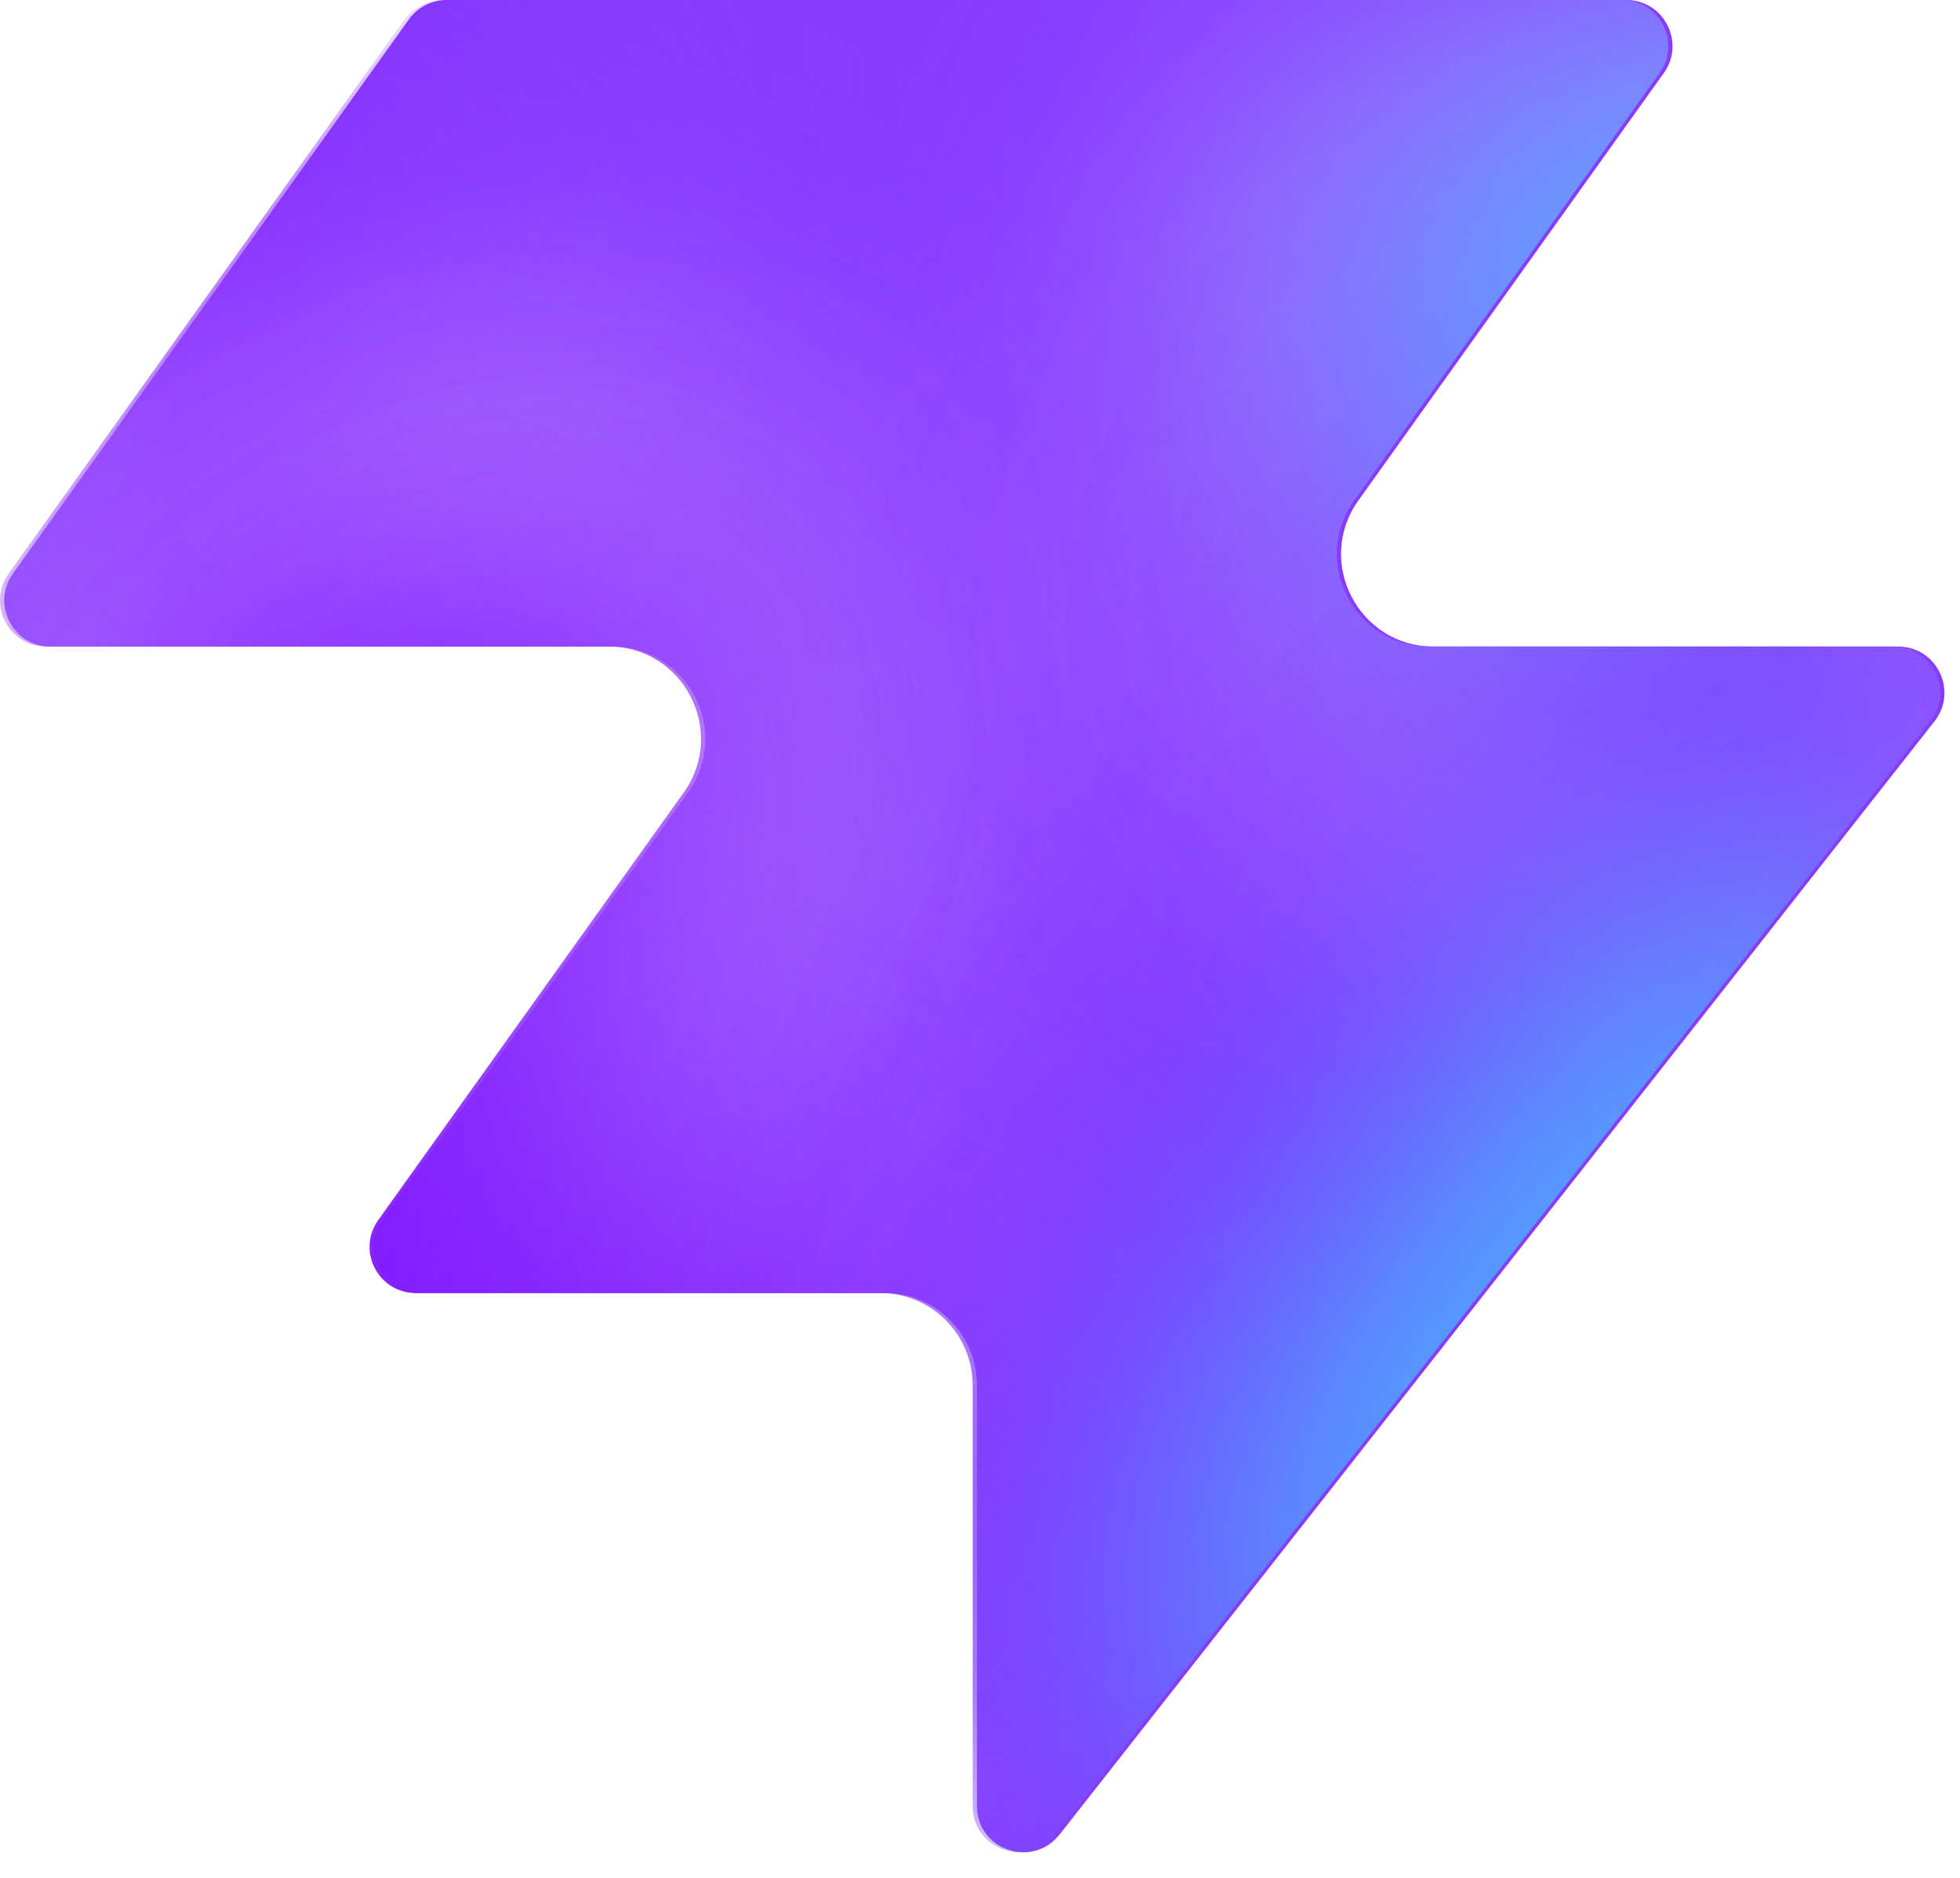
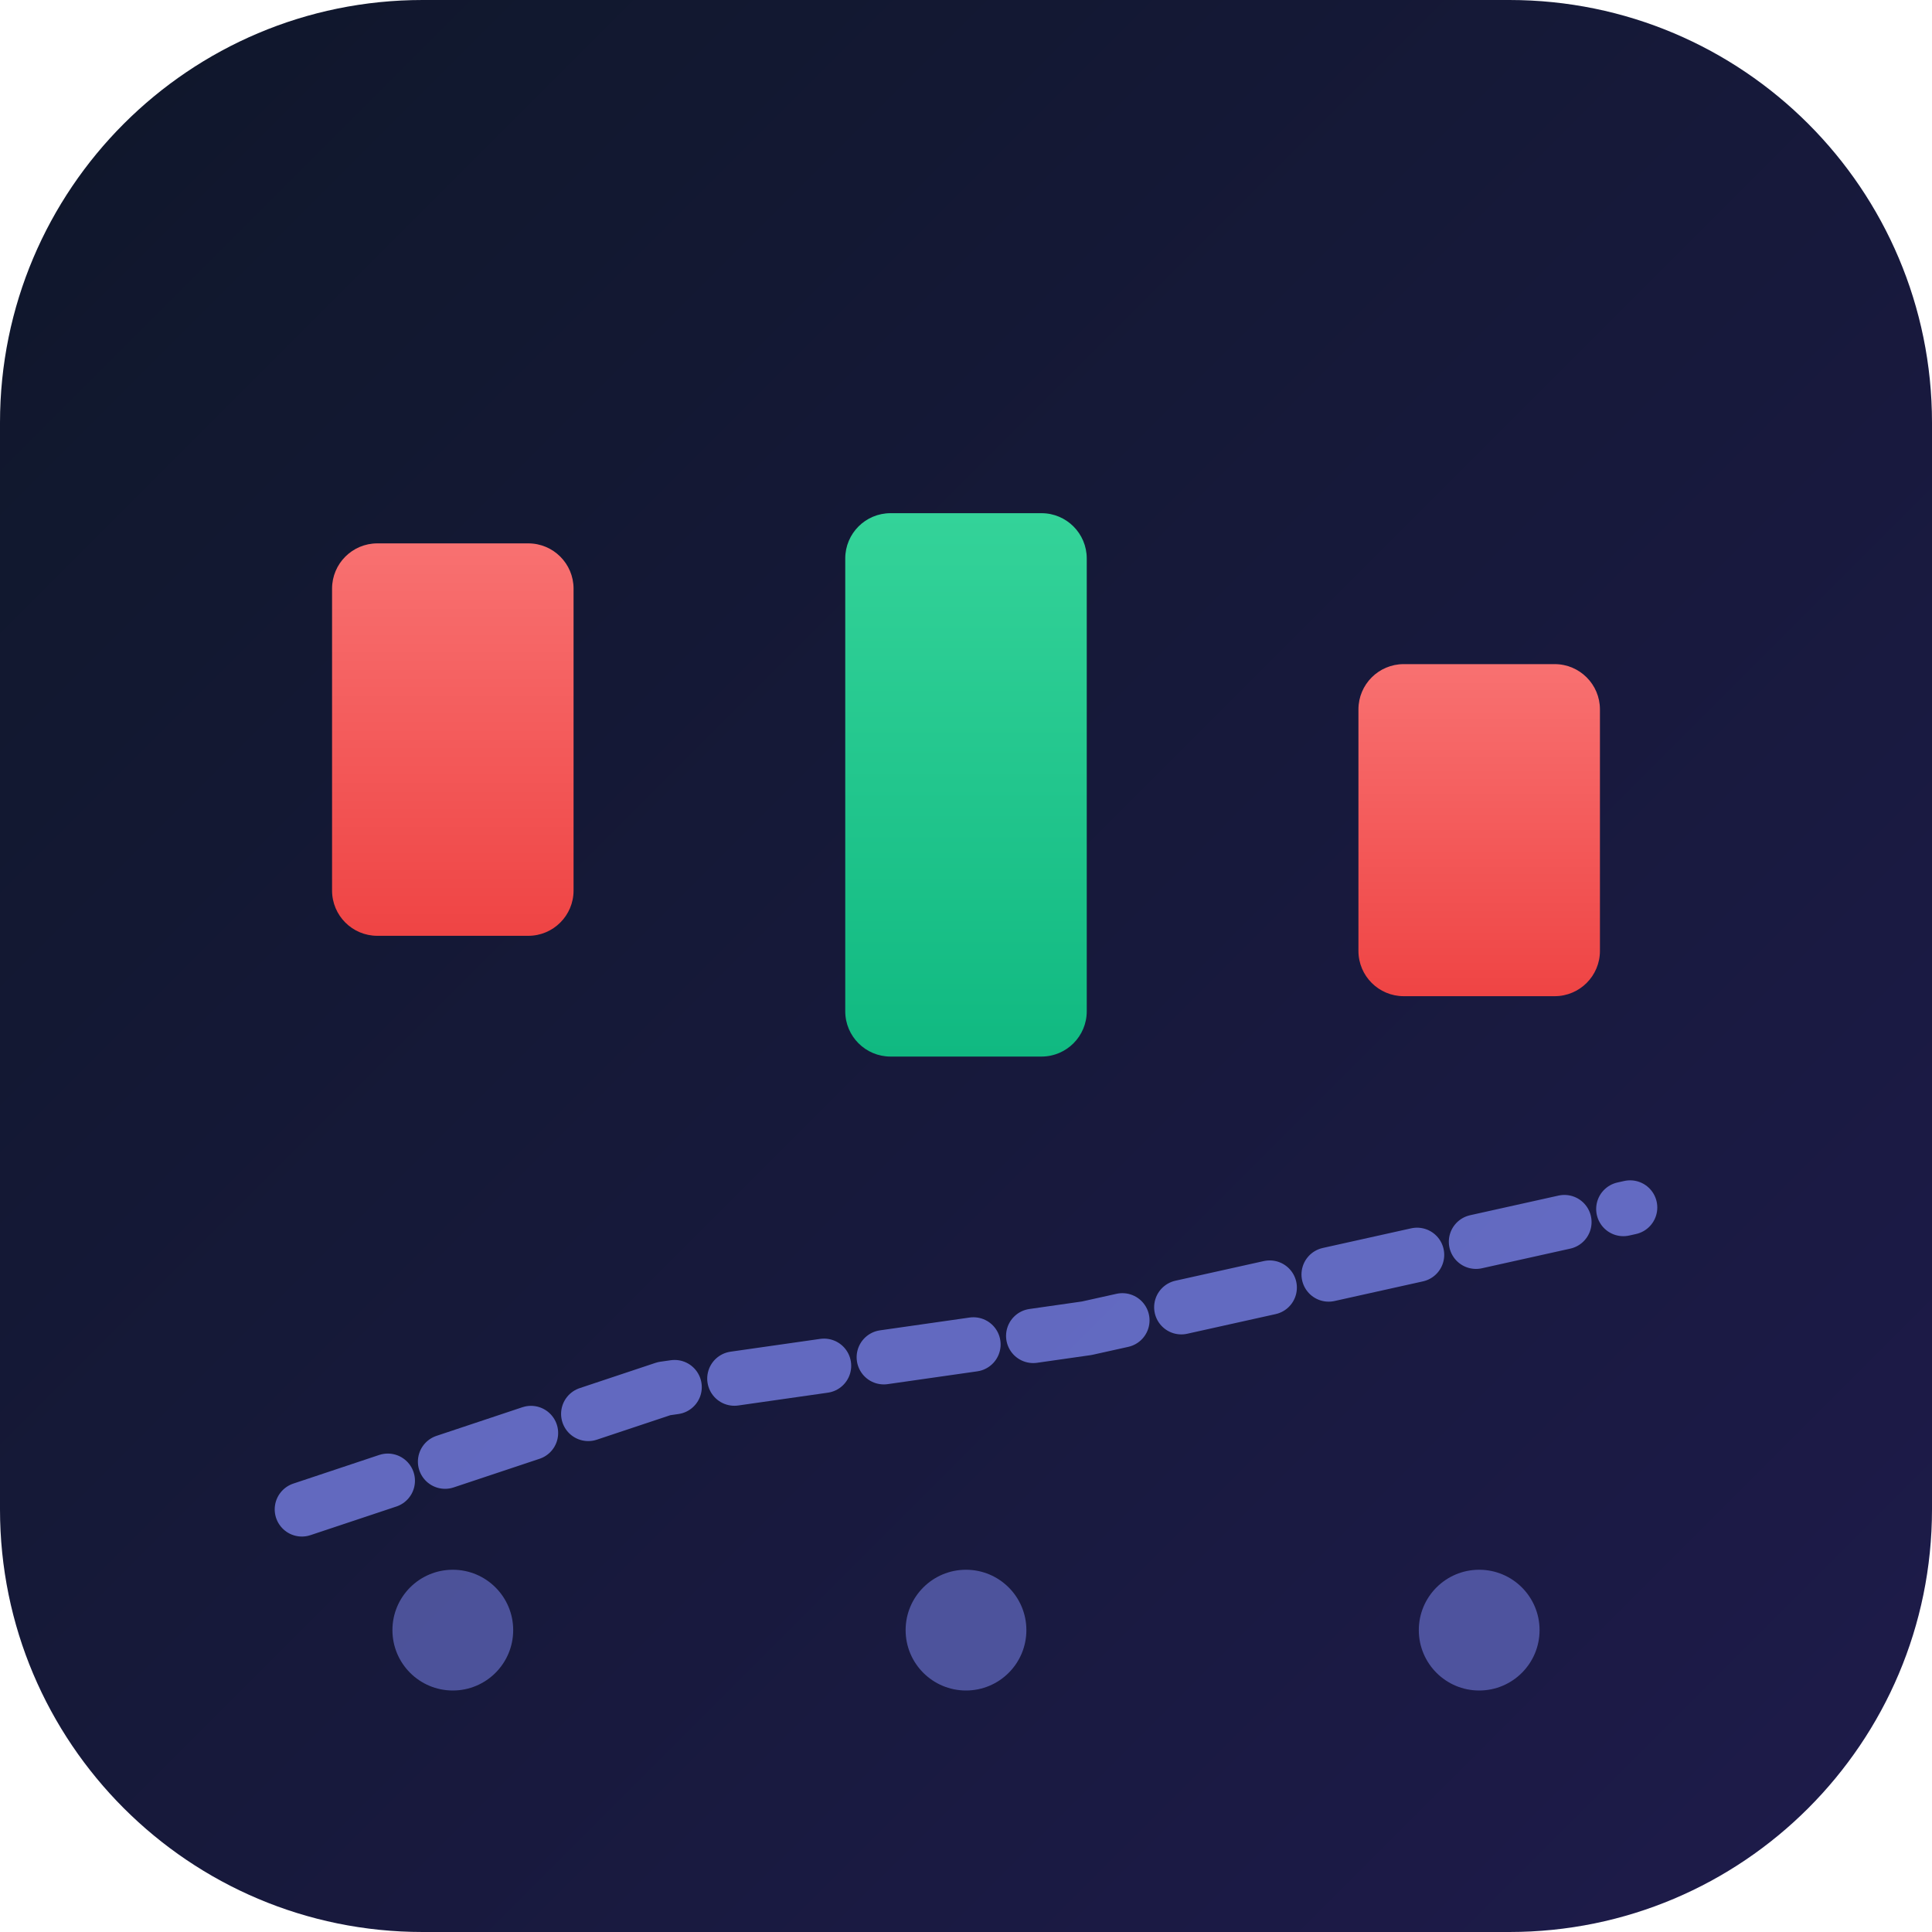
- <svg xmlns="http://www.w3.org/2000/svg" width="48" height="46" fill="none" viewBox="0 0 48 46">
-   <path fill="#863bff" d="M25.946 44.938c-.664.845-2.021.375-2.021-.698V33.937a2.26 2.26 0 0 0-2.262-2.262H10.287c-.92 0-1.456-1.04-.92-1.788l7.48-10.471c1.07-1.497 0-3.578-1.842-3.578H1.237c-.92 0-1.456-1.04-.92-1.788L10.013.474c.214-.297.556-.474.92-.474h28.894c.92 0 1.456 1.04.92 1.788l-7.48 10.471c-1.07 1.498 0 3.579 1.842 3.579h11.377c.943 0 1.473 1.088.89 1.83L25.947 44.94z" style="fill:#863bff;fill:color(display-p3 .525 .23 1);fill-opacity:1" />
-   <mask id="a" width="48" height="46" x="0" y="0" maskUnits="userSpaceOnUse" style="mask-type:alpha">
-     <path fill="#000" d="M25.842 44.938c-.664.844-2.021.375-2.021-.698V33.937a2.26 2.26 0 0 0-2.262-2.262H10.183c-.92 0-1.456-1.04-.92-1.788l7.48-10.471c1.07-1.498 0-3.579-1.842-3.579H1.133c-.92 0-1.456-1.04-.92-1.787L9.91.473c.214-.297.556-.474.92-.474h28.894c.92 0 1.456 1.04.92 1.788l-7.48 10.471c-1.07 1.498 0 3.578 1.842 3.578h11.377c.943 0 1.473 1.088.89 1.832L25.843 44.94z" style="fill:#000;fill-opacity:1" />
-   </mask>
-   <g mask="url(#a)">
-     <g filter="url(#b)">
-       <ellipse cx="5.508" cy="14.704" fill="#ede6ff" rx="5.508" ry="14.704" style="fill:#ede6ff;fill:color(display-p3 .927 .903 1);fill-opacity:1" transform="matrix(.00324 1 1 -.00324 -4.47 31.516)" />
-     </g>
-     <g filter="url(#c)">
-       <ellipse cx="10.399" cy="29.851" fill="#ede6ff" rx="10.399" ry="29.851" style="fill:#ede6ff;fill:color(display-p3 .927 .903 1);fill-opacity:1" transform="matrix(.00324 1 1 -.00324 -39.328 7.883)" />
-     </g>
-     <g filter="url(#d)">
-       <ellipse cx="5.508" cy="30.487" fill="#7e14ff" rx="5.508" ry="30.487" style="fill:#7e14ff;fill:color(display-p3 .492 .077 1);fill-opacity:1" transform="rotate(89.814 -25.913 -14.639)scale(1 -1)" />
-     </g>
-     <g filter="url(#e)">
-       <ellipse cx="5.508" cy="30.599" fill="#7e14ff" rx="5.508" ry="30.599" style="fill:#7e14ff;fill:color(display-p3 .492 .077 1);fill-opacity:1" transform="rotate(89.814 -32.644 -3.334)scale(1 -1)" />
-     </g>
-     <g filter="url(#f)">
-       <ellipse cx="5.508" cy="30.599" fill="#7e14ff" rx="5.508" ry="30.599" style="fill:#7e14ff;fill:color(display-p3 .492 .077 1);fill-opacity:1" transform="matrix(.00324 1 1 -.00324 -34.34 30.47)" />
-     </g>
-     <g filter="url(#g)">
-       <ellipse cx="14.072" cy="22.078" fill="#ede6ff" rx="14.072" ry="22.078" style="fill:#ede6ff;fill:color(display-p3 .927 .903 1);fill-opacity:1" transform="rotate(93.35 24.506 48.493)scale(-1 1)" />
-     </g>
-     <g filter="url(#h)">
-       <ellipse cx="3.47" cy="21.501" fill="#7e14ff" rx="3.47" ry="21.501" style="fill:#7e14ff;fill:color(display-p3 .492 .077 1);fill-opacity:1" transform="rotate(89.009 28.708 47.59)scale(-1 1)" />
-     </g>
-     <g filter="url(#i)">
-       <ellipse cx="3.47" cy="21.501" fill="#7e14ff" rx="3.47" ry="21.501" style="fill:#7e14ff;fill:color(display-p3 .492 .077 1);fill-opacity:1" transform="rotate(89.009 28.708 47.59)scale(-1 1)" />
-     </g>
-     <g filter="url(#j)">
-       <ellipse cx=".387" cy="8.972" fill="#7e14ff" rx="4.407" ry="29.108" style="fill:#7e14ff;fill:color(display-p3 .492 .077 1);fill-opacity:1" transform="rotate(39.51 .387 8.972)" />
-     </g>
-     <g filter="url(#k)">
-       <ellipse cx="47.523" cy="-6.092" fill="#7e14ff" rx="4.407" ry="29.108" style="fill:#7e14ff;fill:color(display-p3 .492 .077 1);fill-opacity:1" transform="rotate(37.892 47.523 -6.092)" />
-     </g>
-     <g filter="url(#l)">
-       <ellipse cx="41.412" cy="6.333" fill="#47bfff" rx="5.971" ry="9.665" style="fill:#47bfff;fill:color(display-p3 .28 .748 1);fill-opacity:1" transform="rotate(37.892 41.412 6.333)" />
-     </g>
-     <g filter="url(#m)">
-       <ellipse cx="-1.879" cy="38.332" fill="#7e14ff" rx="4.407" ry="29.108" style="fill:#7e14ff;fill:color(display-p3 .492 .077 1);fill-opacity:1" transform="rotate(37.892 -1.88 38.332)" />
-     </g>
-     <g filter="url(#n)">
-       <ellipse cx="-1.879" cy="38.332" fill="#7e14ff" rx="4.407" ry="29.108" style="fill:#7e14ff;fill:color(display-p3 .492 .077 1);fill-opacity:1" transform="rotate(37.892 -1.88 38.332)" />
-     </g>
-     <g filter="url(#o)">
-       <ellipse cx="35.651" cy="29.907" fill="#7e14ff" rx="4.407" ry="29.108" style="fill:#7e14ff;fill:color(display-p3 .492 .077 1);fill-opacity:1" transform="rotate(37.892 35.651 29.907)" />
-     </g>
-     <g filter="url(#p)">
-       <ellipse cx="38.418" cy="32.4" fill="#47bfff" rx="5.971" ry="15.297" style="fill:#47bfff;fill:color(display-p3 .28 .748 1);fill-opacity:1" transform="rotate(37.892 38.418 32.4)" />
-     </g>
-   </g>
+ <svg xmlns="http://www.w3.org/2000/svg" viewBox="0 0 64 64" width="64" height="64">
  <defs>
-     <filter id="b" width="60.045" height="41.654" x="-19.77" y="16.149" color-interpolation-filters="sRGB" filterUnits="userSpaceOnUse">
-       <feFlood flood-opacity="0" result="BackgroundImageFix" />
-       <feBlend in="SourceGraphic" in2="BackgroundImageFix" result="shape" />
-       <feGaussianBlur result="effect1_foregroundBlur_2002_17158" stdDeviation="7.659" />
-     </filter>
-     <filter id="c" width="90.34" height="51.437" x="-54.613" y="-7.533" color-interpolation-filters="sRGB" filterUnits="userSpaceOnUse">
-       <feFlood flood-opacity="0" result="BackgroundImageFix" />
-       <feBlend in="SourceGraphic" in2="BackgroundImageFix" result="shape" />
-       <feGaussianBlur result="effect1_foregroundBlur_2002_17158" stdDeviation="7.659" />
-     </filter>
-     <filter id="d" width="79.355" height="29.4" x="-49.64" y="2.03" color-interpolation-filters="sRGB" filterUnits="userSpaceOnUse">
-       <feFlood flood-opacity="0" result="BackgroundImageFix" />
-       <feBlend in="SourceGraphic" in2="BackgroundImageFix" result="shape" />
-       <feGaussianBlur result="effect1_foregroundBlur_2002_17158" stdDeviation="4.596" />
-     </filter>
-     <filter id="e" width="79.579" height="29.4" x="-45.045" y="20.029" color-interpolation-filters="sRGB" filterUnits="userSpaceOnUse">
-       <feFlood flood-opacity="0" result="BackgroundImageFix" />
-       <feBlend in="SourceGraphic" in2="BackgroundImageFix" result="shape" />
-       <feGaussianBlur result="effect1_foregroundBlur_2002_17158" stdDeviation="4.596" />
-     </filter>
-     <filter id="f" width="79.579" height="29.4" x="-43.513" y="21.178" color-interpolation-filters="sRGB" filterUnits="userSpaceOnUse">
-       <feFlood flood-opacity="0" result="BackgroundImageFix" />
-       <feBlend in="SourceGraphic" in2="BackgroundImageFix" result="shape" />
-       <feGaussianBlur result="effect1_foregroundBlur_2002_17158" stdDeviation="4.596" />
-     </filter>
-     <filter id="g" width="74.749" height="58.852" x="15.756" y="-17.901" color-interpolation-filters="sRGB" filterUnits="userSpaceOnUse">
-       <feFlood flood-opacity="0" result="BackgroundImageFix" />
-       <feBlend in="SourceGraphic" in2="BackgroundImageFix" result="shape" />
-       <feGaussianBlur result="effect1_foregroundBlur_2002_17158" stdDeviation="7.659" />
-     </filter>
-     <filter id="h" width="61.377" height="25.362" x="23.548" y="2.284" color-interpolation-filters="sRGB" filterUnits="userSpaceOnUse">
-       <feFlood flood-opacity="0" result="BackgroundImageFix" />
-       <feBlend in="SourceGraphic" in2="BackgroundImageFix" result="shape" />
-       <feGaussianBlur result="effect1_foregroundBlur_2002_17158" stdDeviation="4.596" />
-     </filter>
-     <filter id="i" width="61.377" height="25.362" x="23.548" y="2.284" color-interpolation-filters="sRGB" filterUnits="userSpaceOnUse">
-       <feFlood flood-opacity="0" result="BackgroundImageFix" />
-       <feBlend in="SourceGraphic" in2="BackgroundImageFix" result="shape" />
-       <feGaussianBlur result="effect1_foregroundBlur_2002_17158" stdDeviation="4.596" />
-     </filter>
-     <filter id="j" width="56.045" height="63.649" x="-27.636" y="-22.853" color-interpolation-filters="sRGB" filterUnits="userSpaceOnUse">
-       <feFlood flood-opacity="0" result="BackgroundImageFix" />
-       <feBlend in="SourceGraphic" in2="BackgroundImageFix" result="shape" />
-       <feGaussianBlur result="effect1_foregroundBlur_2002_17158" stdDeviation="4.596" />
-     </filter>
-     <filter id="k" width="54.814" height="64.646" x="20.116" y="-38.415" color-interpolation-filters="sRGB" filterUnits="userSpaceOnUse">
-       <feFlood flood-opacity="0" result="BackgroundImageFix" />
-       <feBlend in="SourceGraphic" in2="BackgroundImageFix" result="shape" />
-       <feGaussianBlur result="effect1_foregroundBlur_2002_17158" stdDeviation="4.596" />
-     </filter>
-     <filter id="l" width="33.541" height="35.313" x="24.641" y="-11.323" color-interpolation-filters="sRGB" filterUnits="userSpaceOnUse">
-       <feFlood flood-opacity="0" result="BackgroundImageFix" />
-       <feBlend in="SourceGraphic" in2="BackgroundImageFix" result="shape" />
-       <feGaussianBlur result="effect1_foregroundBlur_2002_17158" stdDeviation="4.596" />
-     </filter>
-     <filter id="m" width="54.814" height="64.646" x="-29.286" y="6.009" color-interpolation-filters="sRGB" filterUnits="userSpaceOnUse">
-       <feFlood flood-opacity="0" result="BackgroundImageFix" />
-       <feBlend in="SourceGraphic" in2="BackgroundImageFix" result="shape" />
-       <feGaussianBlur result="effect1_foregroundBlur_2002_17158" stdDeviation="4.596" />
-     </filter>
-     <filter id="n" width="54.814" height="64.646" x="-29.286" y="6.009" color-interpolation-filters="sRGB" filterUnits="userSpaceOnUse">
-       <feFlood flood-opacity="0" result="BackgroundImageFix" />
-       <feBlend in="SourceGraphic" in2="BackgroundImageFix" result="shape" />
-       <feGaussianBlur result="effect1_foregroundBlur_2002_17158" stdDeviation="4.596" />
-     </filter>
-     <filter id="o" width="54.814" height="64.646" x="8.244" y="-2.416" color-interpolation-filters="sRGB" filterUnits="userSpaceOnUse">
-       <feFlood flood-opacity="0" result="BackgroundImageFix" />
-       <feBlend in="SourceGraphic" in2="BackgroundImageFix" result="shape" />
-       <feGaussianBlur result="effect1_foregroundBlur_2002_17158" stdDeviation="4.596" />
-     </filter>
-     <filter id="p" width="39.409" height="43.623" x="18.713" y="10.588" color-interpolation-filters="sRGB" filterUnits="userSpaceOnUse">
-       <feFlood flood-opacity="0" result="BackgroundImageFix" />
-       <feBlend in="SourceGraphic" in2="BackgroundImageFix" result="shape" />
-       <feGaussianBlur result="effect1_foregroundBlur_2002_17158" stdDeviation="4.596" />
-     </filter>
+     <linearGradient id="bgGrad" x1="0%" y1="0%" x2="100%" y2="100%">
+       <stop offset="0%" style="stop-color:#0f172a;stop-opacity:1" />
+       <stop offset="100%" style="stop-color:#1e1b4b;stop-opacity:1" />
+     </linearGradient>
+     <linearGradient id="bullGrad" x1="0%" y1="0%" x2="0%" y2="100%">
+       <stop offset="0%" style="stop-color:#34d399;stop-opacity:1" />
+       <stop offset="100%" style="stop-color:#10b981;stop-opacity:1" />
+     </linearGradient>
+     <linearGradient id="bearGrad" x1="0%" y1="0%" x2="0%" y2="100%">
+       <stop offset="0%" style="stop-color:#f87171;stop-opacity:1" />
+       <stop offset="100%" style="stop-color:#ef4444;stop-opacity:1" />
+     </linearGradient>
  </defs>
+   <rect width="64" height="64" rx="14" fill="url(#bgGrad)" />
+   <line x1="15" y1="12" x2="15" y2="18" stroke="url(#bearGrad)" stroke-width="2" stroke-linecap="round" />
+   <rect x="11" y="18" width="8" height="13" rx="1.5" fill="url(#bearGrad)" />
+   <line x1="15" y1="31" x2="15" y2="37" stroke="url(#bearGrad)" stroke-width="2" stroke-linecap="round" />
+   <line x1="32" y1="10" x2="32" y2="17" stroke="url(#bullGrad)" stroke-width="2" stroke-linecap="round" />
+   <rect x="28" y="17" width="8" height="18" rx="1.5" fill="url(#bullGrad)" />
+   <line x1="32" y1="35" x2="32" y2="42" stroke="url(#bullGrad)" stroke-width="2" stroke-linecap="round" />
+   <line x1="49" y1="15" x2="49" y2="22" stroke="url(#bearGrad)" stroke-width="2" stroke-linecap="round" />
+   <rect x="45" y="22" width="8" height="11" rx="1.5" fill="url(#bearGrad)" />
+   <line x1="49" y1="33" x2="49" y2="39" stroke="url(#bearGrad)" stroke-width="2" stroke-linecap="round" />
+   <polyline points="10,50 22,46 36,44 54,40" fill="none" stroke="#818cf8" stroke-width="1.8" stroke-linecap="round" stroke-linejoin="round" stroke-dasharray="3,2" opacity="0.7" />
+   <circle cx="15" cy="54" r="2" fill="#818cf8" opacity="0.5" />
+   <circle cx="32" cy="54" r="2" fill="#818cf8" opacity="0.5" />
+   <circle cx="49" cy="54" r="2" fill="#818cf8" opacity="0.5" />
</svg>
